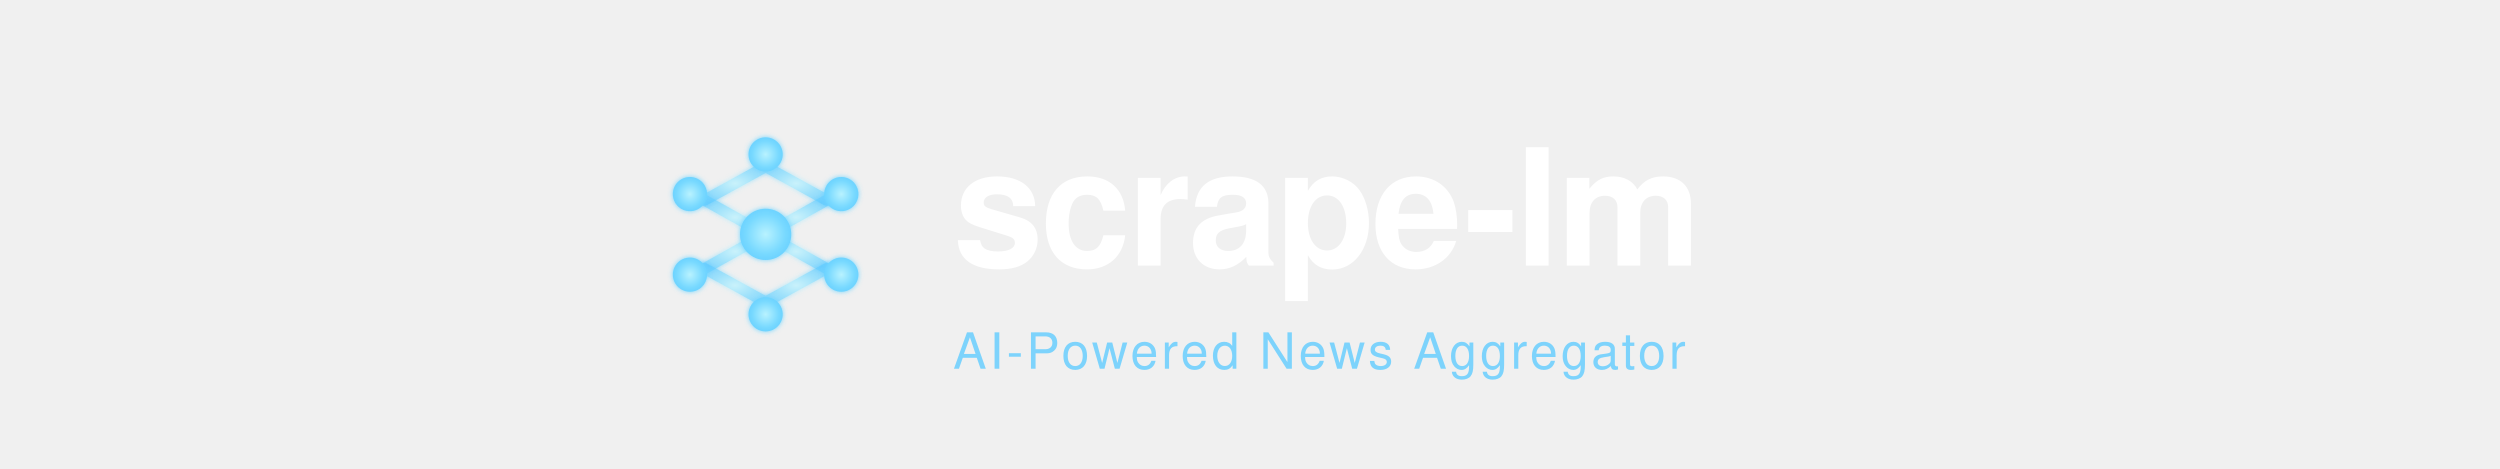
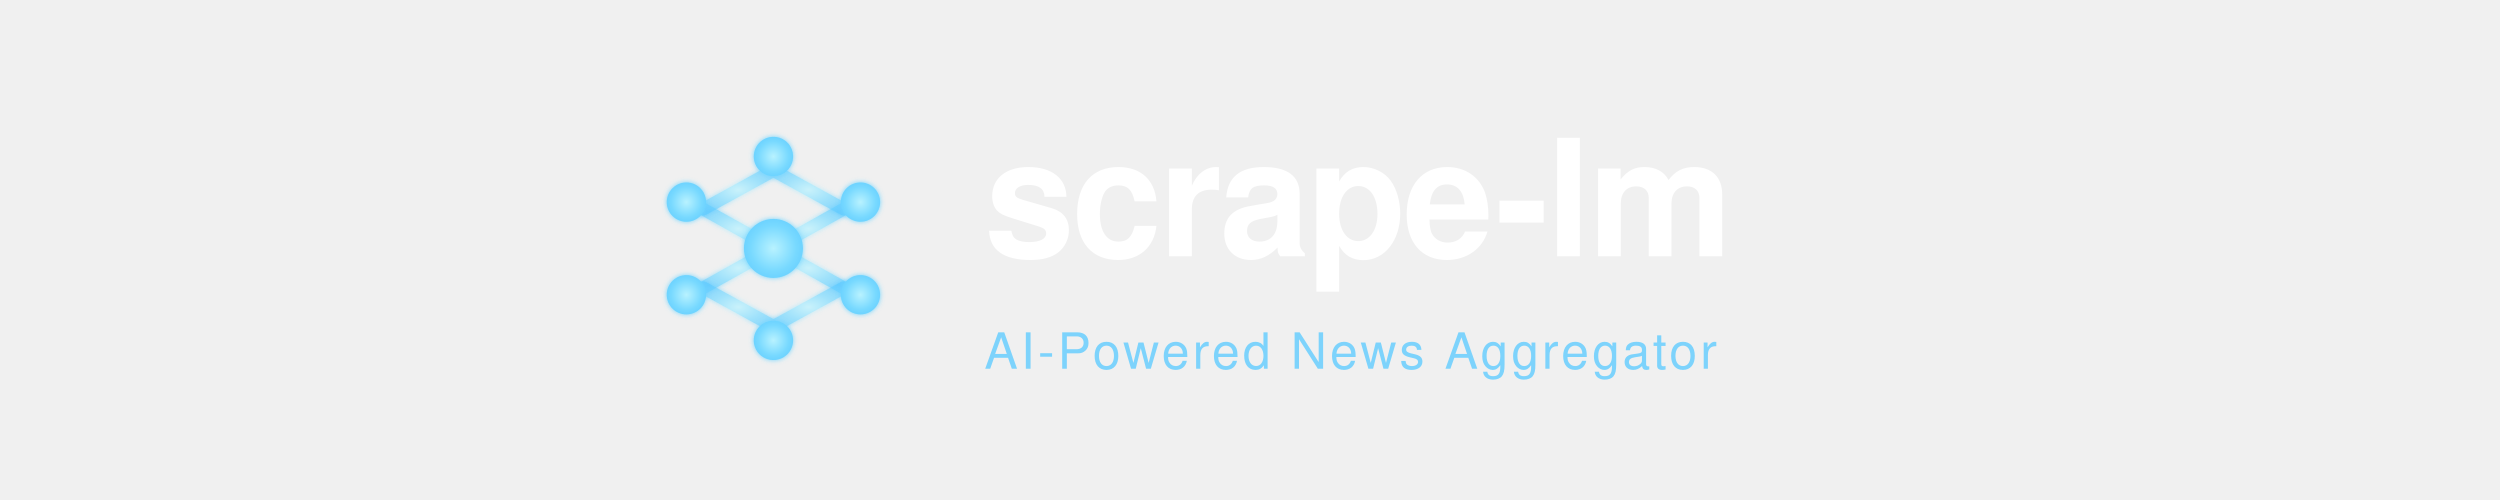
- <svg xmlns="http://www.w3.org/2000/svg" width="800" height="150" viewBox="0 0 800 150" fill="none">
+ <svg xmlns="http://www.w3.org/2000/svg" width="800" height="160" viewBox="0 0 800 160" fill="none">
  <defs>
    <radialGradient id="ng" cx="50%" cy="50%" r="70%">
      <stop offset="0%" stop-color="#B8F2FF" />
      <stop offset="55%" stop-color="#78D9FF" />
      <stop offset="100%" stop-color="#59C8FF" />
    </radialGradient>
    <filter id="glow" x="-60%" y="-60%" width="220%" height="220%">
      <feGaussianBlur stdDeviation="4" result="blur" />
      <feMerge>
        <feMergeNode in="blur" />
        <feMergeNode in="SourceGraphic" />
      </feMerge>
    </filter>
  </defs>
-   <g transform="translate(195, 25) scale(0.1953)">
+   <g transform="translate(190, 22) scale(0.2246)">
    <g filter="url(#glow)" stroke="url(#ng)" stroke-width="18" stroke-linecap="round" opacity="0.7">
      <line x1="256" y1="256" x2="256" y2="145" />
      <line x1="256" y1="256" x2="356" y2="200" />
      <line x1="256" y1="256" x2="356" y2="312" />
      <line x1="256" y1="256" x2="256" y2="367" />
      <line x1="256" y1="256" x2="156" y2="312" />
      <line x1="256" y1="256" x2="156" y2="200" />
    </g>
    <g filter="url(#glow)" stroke="url(#ng)" stroke-width="18" stroke-linecap="round" opacity="0.7">
      <line x1="256" y1="145" x2="356" y2="200" />
      <line x1="356" y1="200" x2="356" y2="312" />
      <line x1="356" y1="312" x2="256" y2="367" />
      <line x1="256" y1="367" x2="156" y2="312" />
      <line x1="156" y1="312" x2="156" y2="200" />
      <line x1="156" y1="200" x2="256" y2="145" />
    </g>
    <circle cx="256" cy="256" r="42" fill="url(#ng)" filter="url(#glow)" />
    <circle cx="256" cy="125" r="28" fill="url(#ng)" filter="url(#glow)" />
    <circle cx="380" cy="190" r="28" fill="url(#ng)" filter="url(#glow)" />
    <circle cx="380" cy="322" r="28" fill="url(#ng)" filter="url(#glow)" />
    <circle cx="256" cy="387" r="28" fill="url(#ng)" filter="url(#glow)" />
    <circle cx="132" cy="322" r="28" fill="url(#ng)" filter="url(#glow)" />
    <circle cx="132" cy="190" r="28" fill="url(#ng)" filter="url(#glow)" />
  </g>
-   <text x="305" y="85" font-family="-apple-system, BlinkMacSystemFont, 'Segoe UI', Helvetica, Arial, sans-serif" font-size="52" font-weight="700" fill="#ffffff" letter-spacing="-1">scrape-lm</text>
-   <text x="305" y="118" font-family="-apple-system, BlinkMacSystemFont, 'Segoe UI', Helvetica, Arial, sans-serif" font-size="16" font-weight="400" fill="#7dd3fc" letter-spacing="1" text-anchor="start">AI-Powered News Aggregator</text>
+   <text x="315" y="82" font-family="-apple-system, BlinkMacSystemFont, 'Segoe UI', Helvetica, Arial, sans-serif" font-size="52" font-weight="700" fill="#ffffff" letter-spacing="-1">scrape-lm</text>
+   <text x="315" y="118" font-family="-apple-system, BlinkMacSystemFont, 'Segoe UI', Helvetica, Arial, sans-serif" font-size="16" font-weight="400" fill="#7dd3fc" letter-spacing="1" text-anchor="start">AI-Powered News Aggregator</text>
</svg>
